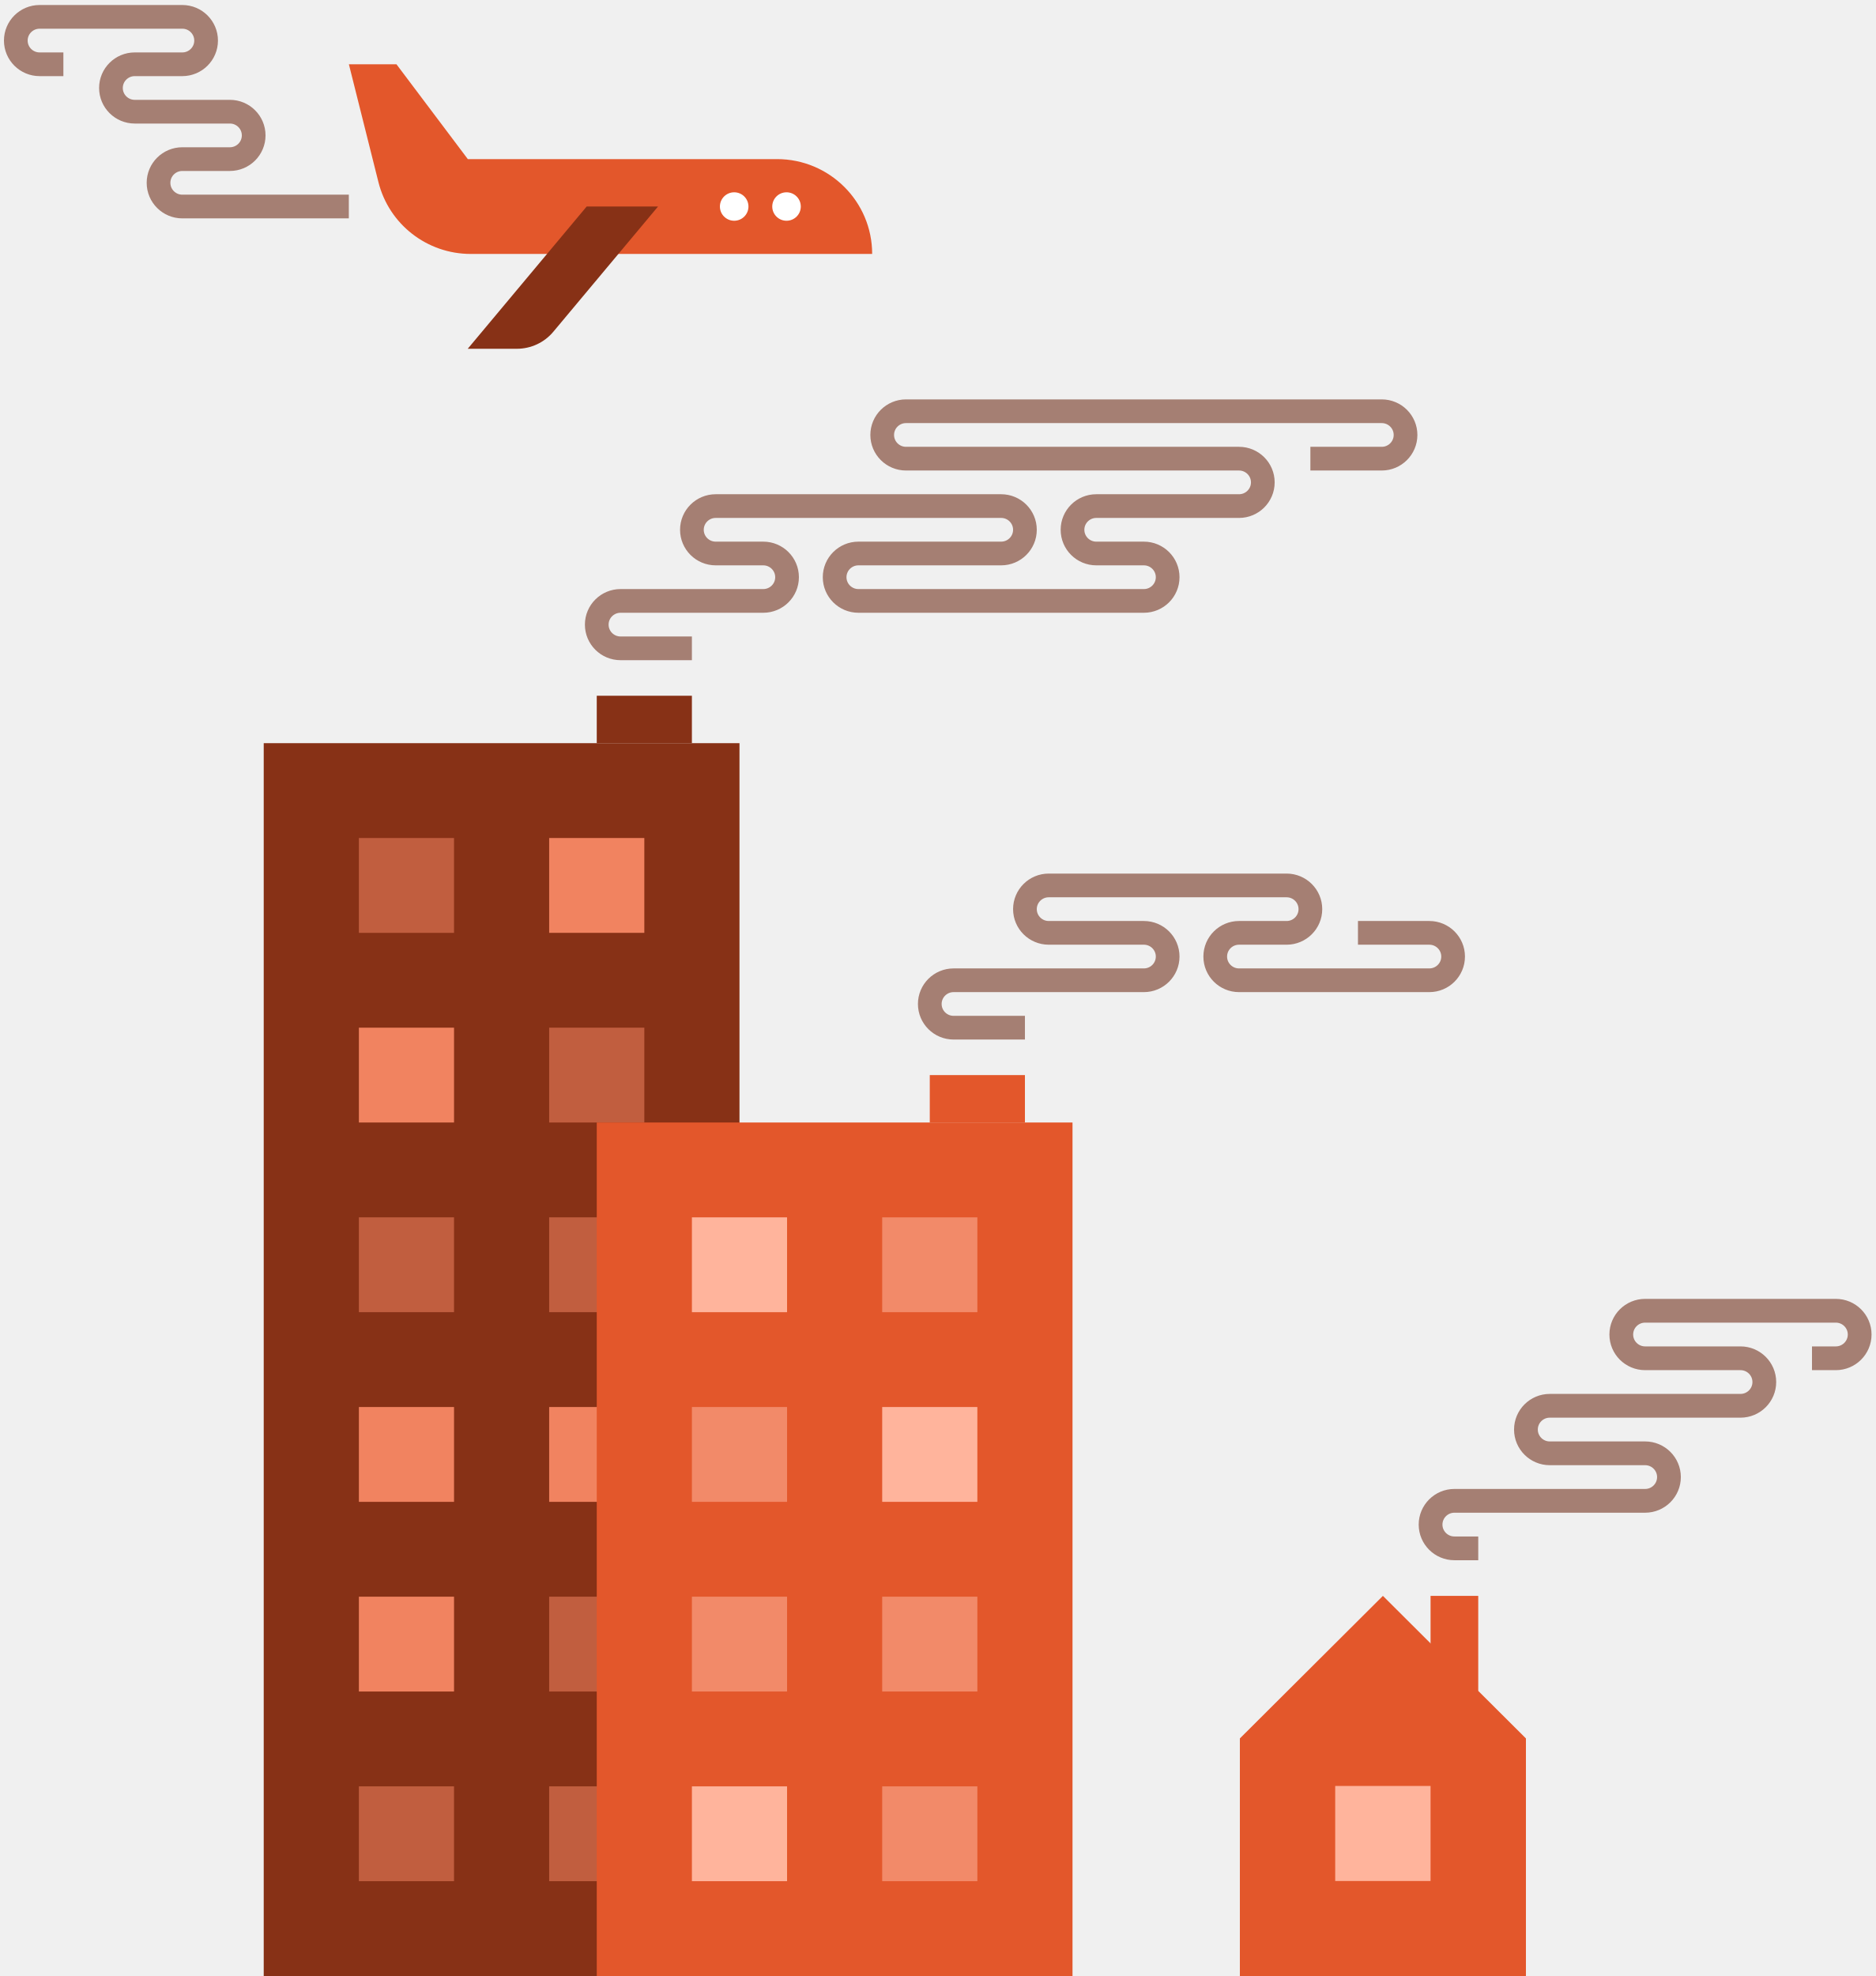
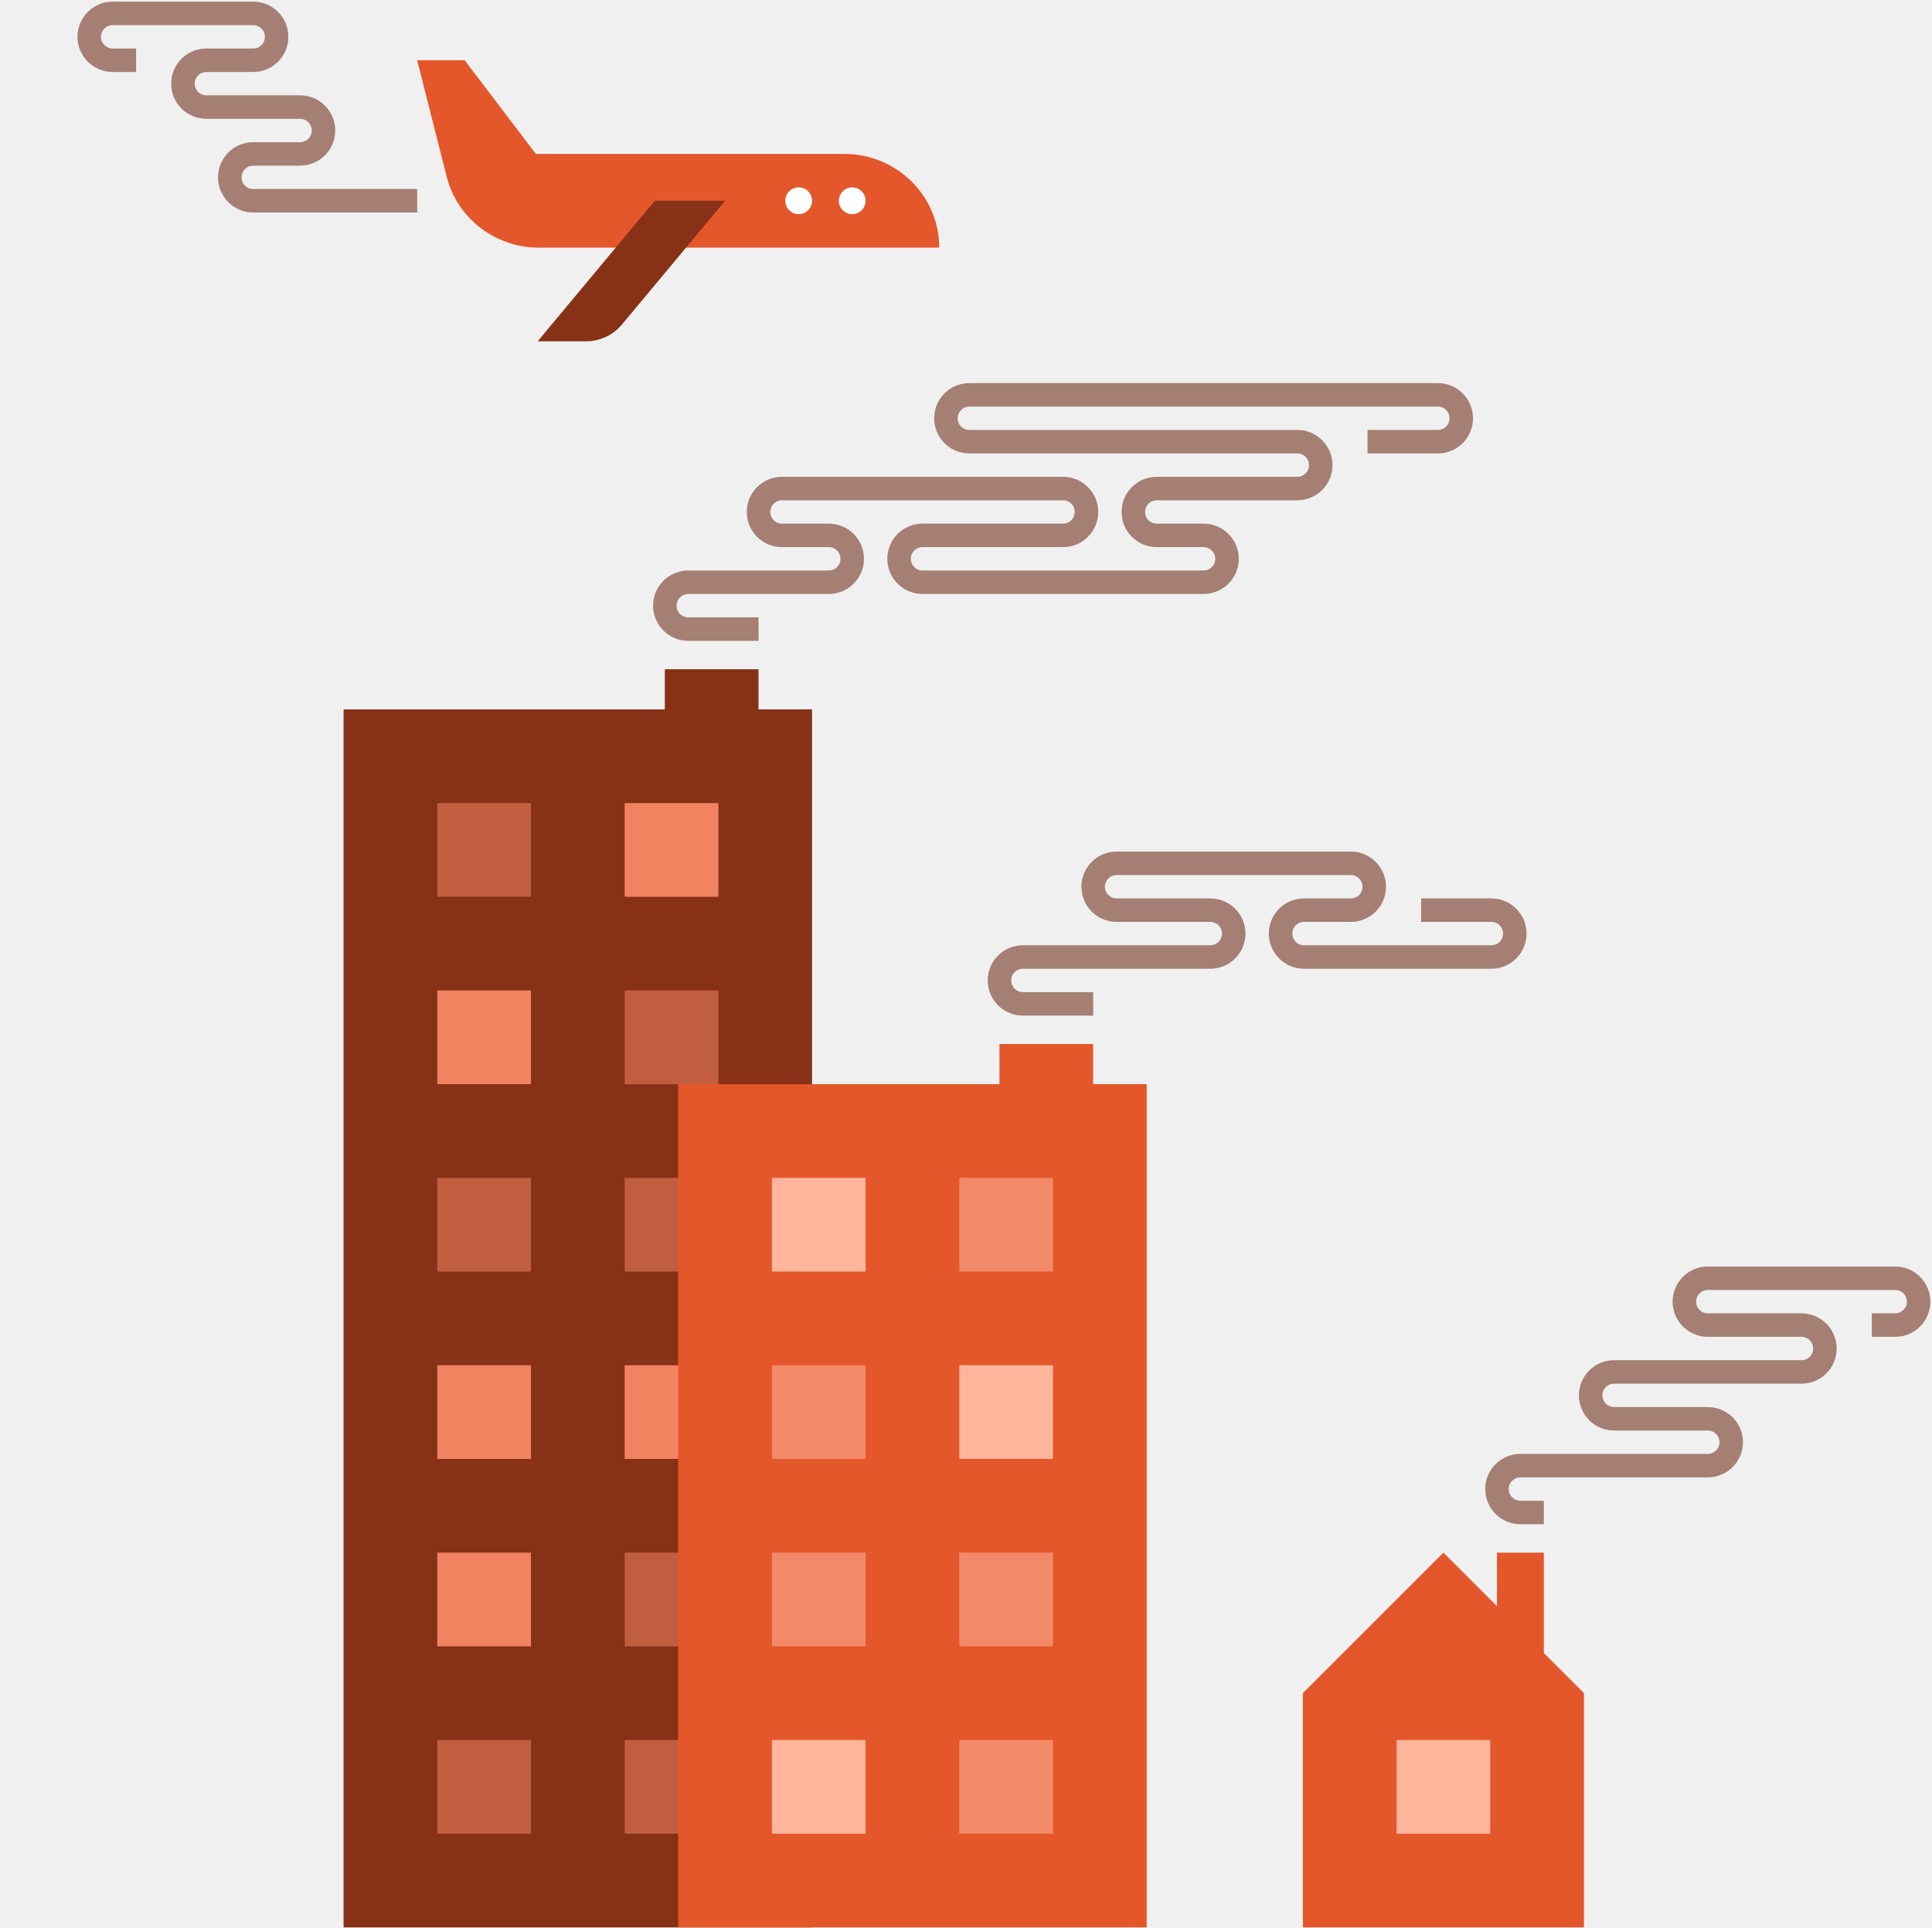
- <svg xmlns="http://www.w3.org/2000/svg" width="356" height="375" viewBox="0 0 356 375" fill="none">
-   <g clip-path="url(#clip0)">
-     <path d="M66.215 39.194H34.607C32.115 39.194 30.092 37.179 30.092 34.695C30.092 32.211 32.115 30.196 34.607 30.196H43.638C46.13 30.196 48.153 28.18 48.153 25.696C48.153 23.213 46.13 21.197 43.638 21.197H25.577C23.084 21.197 21.061 19.181 21.061 16.697C21.061 14.214 23.084 12.198 25.577 12.198H34.607C37.1 12.198 39.123 10.182 39.123 7.699C39.123 5.215 37.1 3.199 34.607 3.199H7.515C5.023 3.199 3 5.215 3 7.699C3 10.182 5.023 12.198 7.515 12.198H12.031" stroke="#A57F73" stroke-width="4.499" stroke-miterlimit="10" />
-     <path d="M165.553 48.193H89.352C81.062 48.193 73.838 42.568 71.833 34.559L66.225 12.197H75.255L88.801 30.195H147.501C157.461 30.195 165.553 38.249 165.553 48.193Z" fill="#E3572B" />
-     <path d="M149.297 41.893C150.793 41.893 152.006 40.685 152.006 39.194C152.006 37.703 150.793 36.494 149.297 36.494C147.801 36.494 146.588 37.703 146.588 39.194C146.588 40.685 147.801 41.893 149.297 41.893Z" fill="white" />
-     <path d="M139.362 41.893C140.858 41.893 142.071 40.685 142.071 39.194C142.071 37.703 140.858 36.494 139.362 36.494C137.865 36.494 136.652 37.703 136.652 39.194C136.652 40.685 137.865 41.893 139.362 41.893Z" fill="white" />
-     <path d="M98.103 66.19H88.783L111.36 39.193H124.906L105.038 62.95C103.332 65.002 100.785 66.19 98.103 66.19Z" fill="#873116" />
-     <path d="M50.06 141.037H140.367V375.006H50.06V141.037Z" fill="#873116" />
-     <path opacity="0.55" d="M104.243 231.023H122.305V249.021H104.243V231.023Z" fill="#F18360" />
-     <path opacity="0.55" d="M68.122 231.023H86.184V249.021H68.122V231.023Z" fill="#F18360" />
-     <path opacity="0.55" d="M104.243 195.029H122.305V213.027H104.243V195.029Z" fill="#F18360" />
-     <path d="M68.122 195.029H86.184V213.027H68.122V195.029Z" fill="#F18360" />
-     <path d="M104.243 159.035H122.305V177.033H104.243V159.035Z" fill="#F18360" />
-     <path opacity="0.55" d="M68.122 159.035H86.184V177.033H68.122V159.035Z" fill="#F18360" />
-     <path d="M104.243 267.02H122.305V285.017H104.243V267.02Z" fill="#F18360" />
-     <path d="M68.122 267.02H86.184V285.017H68.122V267.02Z" fill="#F18360" />
-     <path opacity="0.55" d="M104.243 303.014H122.305V321.011H104.243V303.014Z" fill="#F18360" />
-     <path d="M68.122 303.014H86.184V321.011H68.122V303.014Z" fill="#F18360" />
-     <path opacity="0.55" d="M104.243 339.01H122.305V357.007H104.243V339.01Z" fill="#F18360" />
-     <path opacity="0.55" d="M68.122 339.01H86.184V357.007H68.122V339.01Z" fill="#F18360" />
-     <path d="M113.275 132.037H131.336V141.036H113.275V132.037Z" fill="#873116" />
-     <path d="M113.275 213.027H203.582V375.006H113.275V213.027Z" fill="#E3572B" />
-     <path opacity="0.55" d="M167.458 231.025H185.52V249.023H167.458V231.025Z" fill="#FFB49C" />
-     <path d="M131.337 231.025H149.398V249.023H131.337V231.025Z" fill="#FFB49C" />
-     <path d="M167.458 267.02H185.52V285.017H167.458V267.02Z" fill="#FFB49C" />
-     <path opacity="0.55" d="M131.337 267.02H149.398V285.017H131.337V267.02Z" fill="#FFB49C" />
-     <path opacity="0.55" d="M167.458 303.014H185.52V321.011H167.458V303.014Z" fill="#FFB49C" />
-     <path opacity="0.55" d="M131.337 303.014H149.398V321.011H131.337V303.014Z" fill="#FFB49C" />
-     <path opacity="0.55" d="M167.458 339.01H185.52V357.007H167.458V339.01Z" fill="#FFB49C" />
-     <path d="M131.337 339.01H149.398V357.007H131.337V339.01Z" fill="#FFB49C" />
-     <path d="M176.489 204.027H194.551V213.026H176.489V204.027Z" fill="#E3572B" />
-     <path d="M194.552 195.032H181.006C178.514 195.032 176.491 193.016 176.491 190.532C176.491 188.048 178.514 186.033 181.006 186.033H217.129C219.621 186.033 221.644 184.017 221.644 181.533C221.644 179.05 219.621 177.034 217.129 177.034H199.067C196.575 177.034 194.552 175.018 194.552 172.535C194.552 170.051 196.575 168.035 199.067 168.035H244.221C246.713 168.035 248.736 170.051 248.736 172.535C248.736 175.018 246.713 177.034 244.221 177.034H235.19C232.698 177.034 230.675 179.05 230.675 181.533C230.675 184.017 232.698 186.033 235.19 186.033H271.313C273.805 186.033 275.828 184.017 275.828 181.533C275.828 179.05 273.805 177.034 271.313 177.034H257.767" stroke="#A57F73" stroke-width="4.499" stroke-miterlimit="10" />
-     <path d="M131.337 123.039H117.791C115.298 123.039 113.275 121.023 113.275 118.54C113.275 116.056 115.298 114.04 117.791 114.04H144.883C147.375 114.04 149.398 112.024 149.398 109.541C149.398 107.057 147.375 105.041 144.883 105.041H135.852C133.36 105.041 131.337 103.026 131.337 100.542C131.337 98.058 133.36 96.043 135.852 96.043H190.036C192.529 96.043 194.551 98.058 194.551 100.542C194.551 103.026 192.529 105.041 190.036 105.041H162.944C160.452 105.041 158.429 107.057 158.429 109.541C158.429 112.024 160.452 114.04 162.944 114.04H217.128C219.621 114.04 221.644 112.024 221.644 109.541C221.644 107.057 219.621 105.041 217.128 105.041H208.098C205.605 105.041 203.582 103.026 203.582 100.542C203.582 98.058 205.605 96.043 208.098 96.043H235.19C237.682 96.043 239.705 94.027 239.705 91.543C239.705 89.059 237.682 87.044 235.19 87.044H171.975C169.482 87.044 167.459 85.028 167.459 82.544C167.459 80.061 169.482 78.045 171.975 78.045H262.282C264.774 78.045 266.797 80.061 266.797 82.544C266.797 85.028 264.774 87.044 262.282 87.044H248.736" stroke="#A57F73" stroke-width="4.499" stroke-miterlimit="10" />
-     <path d="M280.6 293.842H276.075C273.578 293.842 271.55 291.822 271.55 289.333C271.55 286.844 273.578 284.824 276.075 284.824H312.275C314.773 284.824 316.8 282.804 316.8 280.315C316.8 277.826 314.773 275.806 312.275 275.806H294.175C291.678 275.806 289.65 273.786 289.65 271.297C289.65 268.808 291.678 266.788 294.175 266.788H330.375C332.873 266.788 334.9 264.768 334.9 262.279C334.9 259.79 332.873 257.77 330.375 257.77H312.275C309.777 257.77 307.75 255.75 307.75 253.261C307.75 250.772 309.777 248.752 312.275 248.752H348.475C350.973 248.752 353 250.772 353 253.261C353 255.75 350.973 257.77 348.475 257.77H343.95" stroke="#A57F73" stroke-width="4.509" stroke-miterlimit="10" />
-     <path d="M235.351 375.005H289.65V329.915L262.501 302.861L235.351 329.915V375.005Z" fill="#E3572B" />
-     <path d="M253.447 338.936H271.547V356.972H253.447V338.936Z" fill="#FFB49C" />
-     <path d="M271.548 302.861H280.598V320.897H271.548V302.861Z" fill="#E3572B" />
-   </g>
-   <defs>
-     <clipPath id="clip0">
-       <rect width="356" height="375" fill="white" />
-     </clipPath>
-   </defs>
+ <svg xmlns="http://www.w3.org/2000/svg" width="43.3rem" height="43.2rem" viewBox="0 0 433 432" fill="none">
+   <path fill-rule="evenodd" clip-rule="evenodd" d="M170 150H149V159H77V432H182V159H170V150Z" fill="#873116" />
+   <path opacity="0.55" d="M140 264H161V285H140V264Z" fill="#F18360" />
+   <path opacity="0.55" d="M98 264H119V285H98V264Z" fill="#F18360" />
+   <path opacity="0.55" d="M140 222H161V243H140V222Z" fill="#F18360" />
+   <path d="M98 222H119V243H98V222Z" fill="#F18360" />
+   <path d="M140 180H161V201H140V180Z" fill="#F18360" />
+   <path opacity="0.55" d="M98 180H119V201H98V180Z" fill="#F18360" />
+   <path d="M140 306H161V327H140V306Z" fill="#F18360" />
+   <path d="M98 306H119V327H98V306Z" fill="#F18360" />
+   <path opacity="0.55" d="M140 348H161V369H140V348Z" fill="#F18360" />
+   <path d="M98 348H119V369H98V348Z" fill="#F18360" />
+   <path opacity="0.55" d="M140 390H161V411H140V390Z" fill="#F18360" />
+   <path opacity="0.55" d="M98 390H119V411H98V390Z" fill="#F18360" />
+   <path fill-rule="evenodd" clip-rule="evenodd" d="M245 234H224V243H152V432H257V243H245V234Z" fill="#E3572B" />
+   <path opacity="0.55" d="M215 264H236V285H215V264Z" fill="#FFB49C" />
+   <path d="M173 264H194V285H173V264Z" fill="#FFB49C" />
+   <path d="M215 306H236V327H215V306Z" fill="#FFB49C" />
+   <path opacity="0.55" d="M173 306H194V327H173V306Z" fill="#FFB49C" />
+   <path opacity="0.55" d="M215 348H236V369H215V348Z" fill="#FFB49C" />
+   <path opacity="0.55" d="M173 348H194V369H173V348Z" fill="#FFB49C" />
+   <path opacity="0.55" d="M215 390H236V411H215V390Z" fill="#FFB49C" />
+   <path d="M173 390H194V411H173V390Z" fill="#FFB49C" />
+   <path fill-rule="evenodd" clip-rule="evenodd" d="M355 379.5V432H292V379.5L323.5 348L335.5 360V348H346V370.5L355 379.5Z" fill="#E3572B" />
+   <path d="M313 390H334V411H313V390Z" fill="#FFB49C" />
+   <path d="M210.5 55.5H120.742C110.977 55.5 102.467 48.938 100.106 39.593L93.5 13.5H104.137L120.093 34.5H189.236C200.969 34.5 210.5 43.898 210.5 55.5Z" fill="#E3572B" />
+   <path d="M191 48C192.657 48 194 46.657 194 45C194 43.343 192.657 42 191 42C189.343 42 188 43.343 188 45C188 46.657 189.343 48 191 48Z" fill="white" />
+   <path d="M179 48C180.657 48 182 46.657 182 45C182 43.343 180.657 42 179 42C177.343 42 176 43.343 176 45C176 46.657 177.343 48 179 48Z" fill="white" />
+   <path d="M131.336 76.5H120.5L146.75 45H162.5L139.4 72.72C137.415 75.114 134.455 76.5 131.336 76.5Z" fill="#873116" />
+   <path d="M346 339H340.75C337.852 339 335.5 336.648 335.5 333.75C335.5 330.852 337.852 328.5 340.75 328.5H382.75C385.648 328.5 388 326.148 388 323.25C388 320.352 385.648 318 382.75 318H361.75C358.852 318 356.5 315.648 356.5 312.75C356.5 309.852 358.852 307.5 361.75 307.5H403.75C406.648 307.5 409 305.148 409 302.25C409 299.352 406.648 297 403.75 297H382.75C379.852 297 377.5 294.648 377.5 291.75C377.5 288.852 379.852 286.5 382.75 286.5H424.75C427.648 286.5 430 288.852 430 291.75C430 294.648 427.648 297 424.75 297H419.5" stroke="#A57F73" stroke-width="5.25" stroke-miterlimit="10" stroke-opacity="0.25" />
+   <path class="smoke home" d="M346 339H340.75C337.852 339 335.5 336.648 335.5 333.75C335.5 330.852 337.852 328.5 340.75 328.5H382.75C385.648 328.5 388 326.148 388 323.25C388 320.352 385.648 318 382.75 318H361.75C358.852 318 356.5 315.648 356.5 312.75C356.5 309.852 358.852 307.5 361.75 307.5H403.75C406.648 307.5 409 305.148 409 302.25C409 299.352 406.648 297 403.75 297H382.75C379.852 297 377.5 294.648 377.5 291.75C377.5 288.852 379.852 286.5 382.75 286.5H424.75C427.648 286.5 430 288.852 430 291.75C430 294.648 427.648 297 424.75 297H419.5" stroke="#A57F73" stroke-width="5.25" stroke-miterlimit="10" />
+   <path d="M245 225H229.25C226.352 225 224 222.648 224 219.75C224 216.852 226.352 214.5 229.25 214.5H271.25C274.148 214.5 276.5 212.148 276.5 209.25C276.5 206.352 274.148 204 271.25 204H250.25C247.352 204 245 201.648 245 198.75C245 195.852 247.352 193.5 250.25 193.5H302.75C305.648 193.5 308 195.852 308 198.75C308 201.648 305.648 204 302.75 204H292.25C289.352 204 287 206.352 287 209.25C287 212.148 289.352 214.5 292.25 214.5H334.25C337.148 214.5 339.5 212.148 339.5 209.25C339.5 206.352 337.148 204 334.25 204H318.5" stroke="#A57F73" stroke-width="5.25" stroke-miterlimit="10" stroke-opacity="0.25" />
+   <path class="smoke highrise-front" d="M245 225H229.25C226.352 225 224 222.648 224 219.75C224 216.852 226.352 214.5 229.25 214.5H271.25C274.148 214.5 276.5 212.148 276.5 209.25C276.5 206.352 274.148 204 271.25 204H250.25C247.352 204 245 201.648 245 198.75C245 195.852 247.352 193.5 250.25 193.5H302.75C305.648 193.5 308 195.852 308 198.75C308 201.648 305.648 204 302.75 204H292.25C289.352 204 287 206.352 287 209.25C287 212.148 289.352 214.5 292.25 214.5H334.25C337.148 214.5 339.5 212.148 339.5 209.25C339.5 206.352 337.148 204 334.25 204H318.5" stroke="#A57F73" stroke-width="5.25" stroke-miterlimit="10" />
+   <path d="M170 141H154.25C151.352 141 149 138.648 149 135.75C149 132.852 151.352 130.5 154.25 130.5H185.75C188.648 130.5 191 128.148 191 125.25C191 122.352 188.648 120 185.75 120H175.25C172.352 120 170 117.648 170 114.75C170 111.852 172.352 109.5 175.25 109.5H238.25C241.148 109.5 243.5 111.852 243.5 114.75C243.5 117.648 241.148 120 238.25 120H206.75C203.852 120 201.5 122.352 201.5 125.25C201.5 128.148 203.852 130.5 206.75 130.5H269.75C272.648 130.5 275 128.148 275 125.25C275 122.352 272.648 120 269.75 120H259.25C256.352 120 254 117.648 254 114.75C254 111.852 256.352 109.5 259.25 109.5H290.75C293.648 109.5 296 107.148 296 104.25C296 101.352 293.648 99 290.75 99H217.25C214.352 99 212 96.648 212 93.75C212 90.852 214.352 88.5 217.25 88.5H322.25C325.148 88.5 327.5 90.852 327.5 93.75C327.5 96.648 325.148 99 322.25 99H306.5" stroke="#A57F73" stroke-width="5.25" stroke-miterlimit="10" stroke-opacity="0.25" />
+   <path class="smoke highrise-back" d="M170 141H154.25C151.352 141 149 138.648 149 135.75C149 132.852 151.352 130.5 154.25 130.5H185.75C188.648 130.5 191 128.148 191 125.25C191 122.352 188.648 120 185.75 120H175.25C172.352 120 170 117.648 170 114.75C170 111.852 172.352 109.5 175.25 109.5H238.25C241.148 109.5 243.5 111.852 243.5 114.75C243.5 117.648 241.148 120 238.25 120H206.75C203.852 120 201.5 122.352 201.5 125.25C201.5 128.148 203.852 130.5 206.75 130.5H269.75C272.648 130.5 275 128.148 275 125.25C275 122.352 272.648 120 269.75 120H259.25C256.352 120 254 117.648 254 114.75C254 111.852 256.352 109.5 259.25 109.5H290.75C293.648 109.5 296 107.148 296 104.25C296 101.352 293.648 99 290.75 99H217.25C214.352 99 212 96.648 212 93.75C212 90.852 214.352 88.5 217.25 88.5H322.25C325.148 88.5 327.5 90.852 327.5 93.75C327.5 96.648 325.148 99 322.25 99H306.5" stroke="#A57F73" stroke-width="5.25" stroke-miterlimit="10" />
+   <path d="M93.5 45H56.75C53.852 45 51.5 42.648 51.5 39.75C51.5 36.852 53.852 34.5 56.75 34.5H67.25C70.148 34.5 72.5 32.148 72.5 29.25C72.5 26.352 70.148 24 67.25 24H46.25C43.352 24 41 21.648 41 18.75C41 15.852 43.352 13.5 46.25 13.5H56.75C59.648 13.5 62 11.148 62 8.25C62 5.352 59.648 3 56.75 3H25.25C22.352 3 20 5.352 20 8.25C20 11.148 22.352 13.5 25.25 13.5H30.5" stroke="#A57F73" stroke-width="5.25" stroke-miterlimit="10" stroke-opacity="0.25" />
+   <path class="smoke plane" d="M93.5 45H56.75C53.852 45 51.5 42.648 51.5 39.75C51.5 36.852 53.852 34.5 56.75 34.5H67.25C70.148 34.5 72.5 32.148 72.5 29.25C72.5 26.352 70.148 24 67.25 24H46.25C43.352 24 41 21.648 41 18.75C41 15.852 43.352 13.5 46.25 13.5H56.75C59.648 13.5 62 11.148 62 8.25C62 5.352 59.648 3 56.75 3H25.25C22.352 3 20 5.352 20 8.25C20 11.148 22.352 13.5 25.25 13.5H30.5" stroke="#A57F73" stroke-width="5.25" stroke-miterlimit="10" />
</svg>
